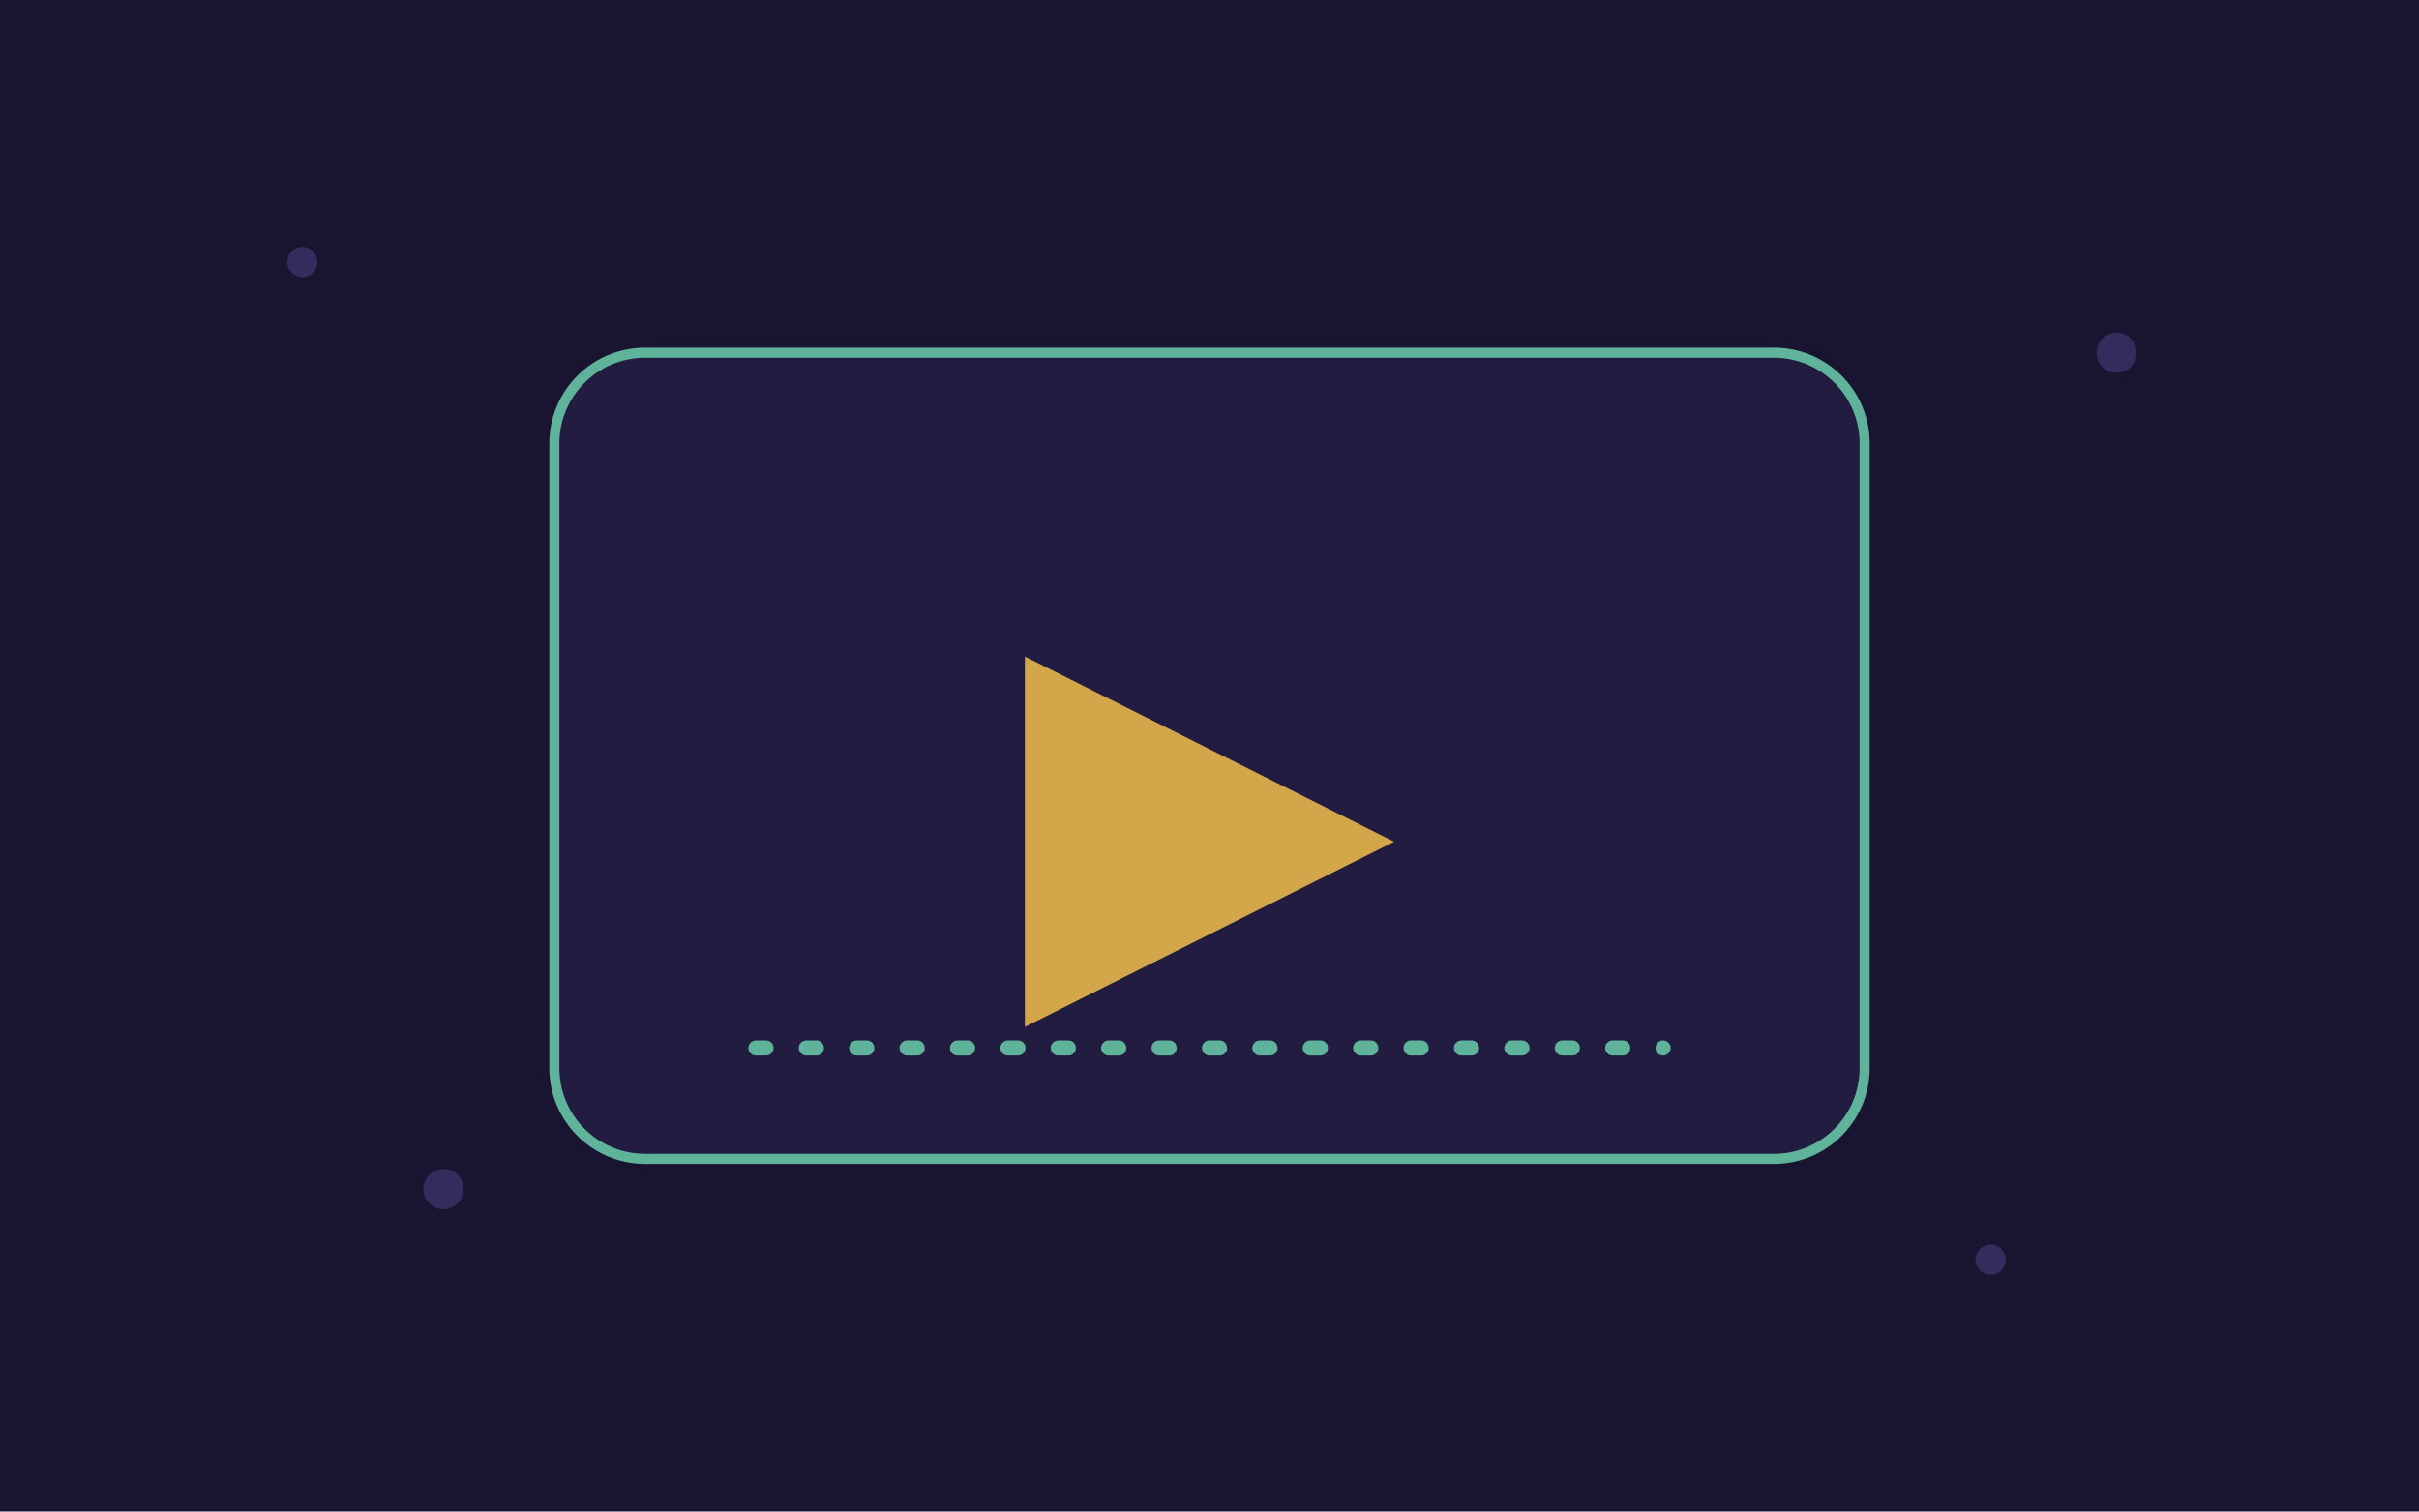
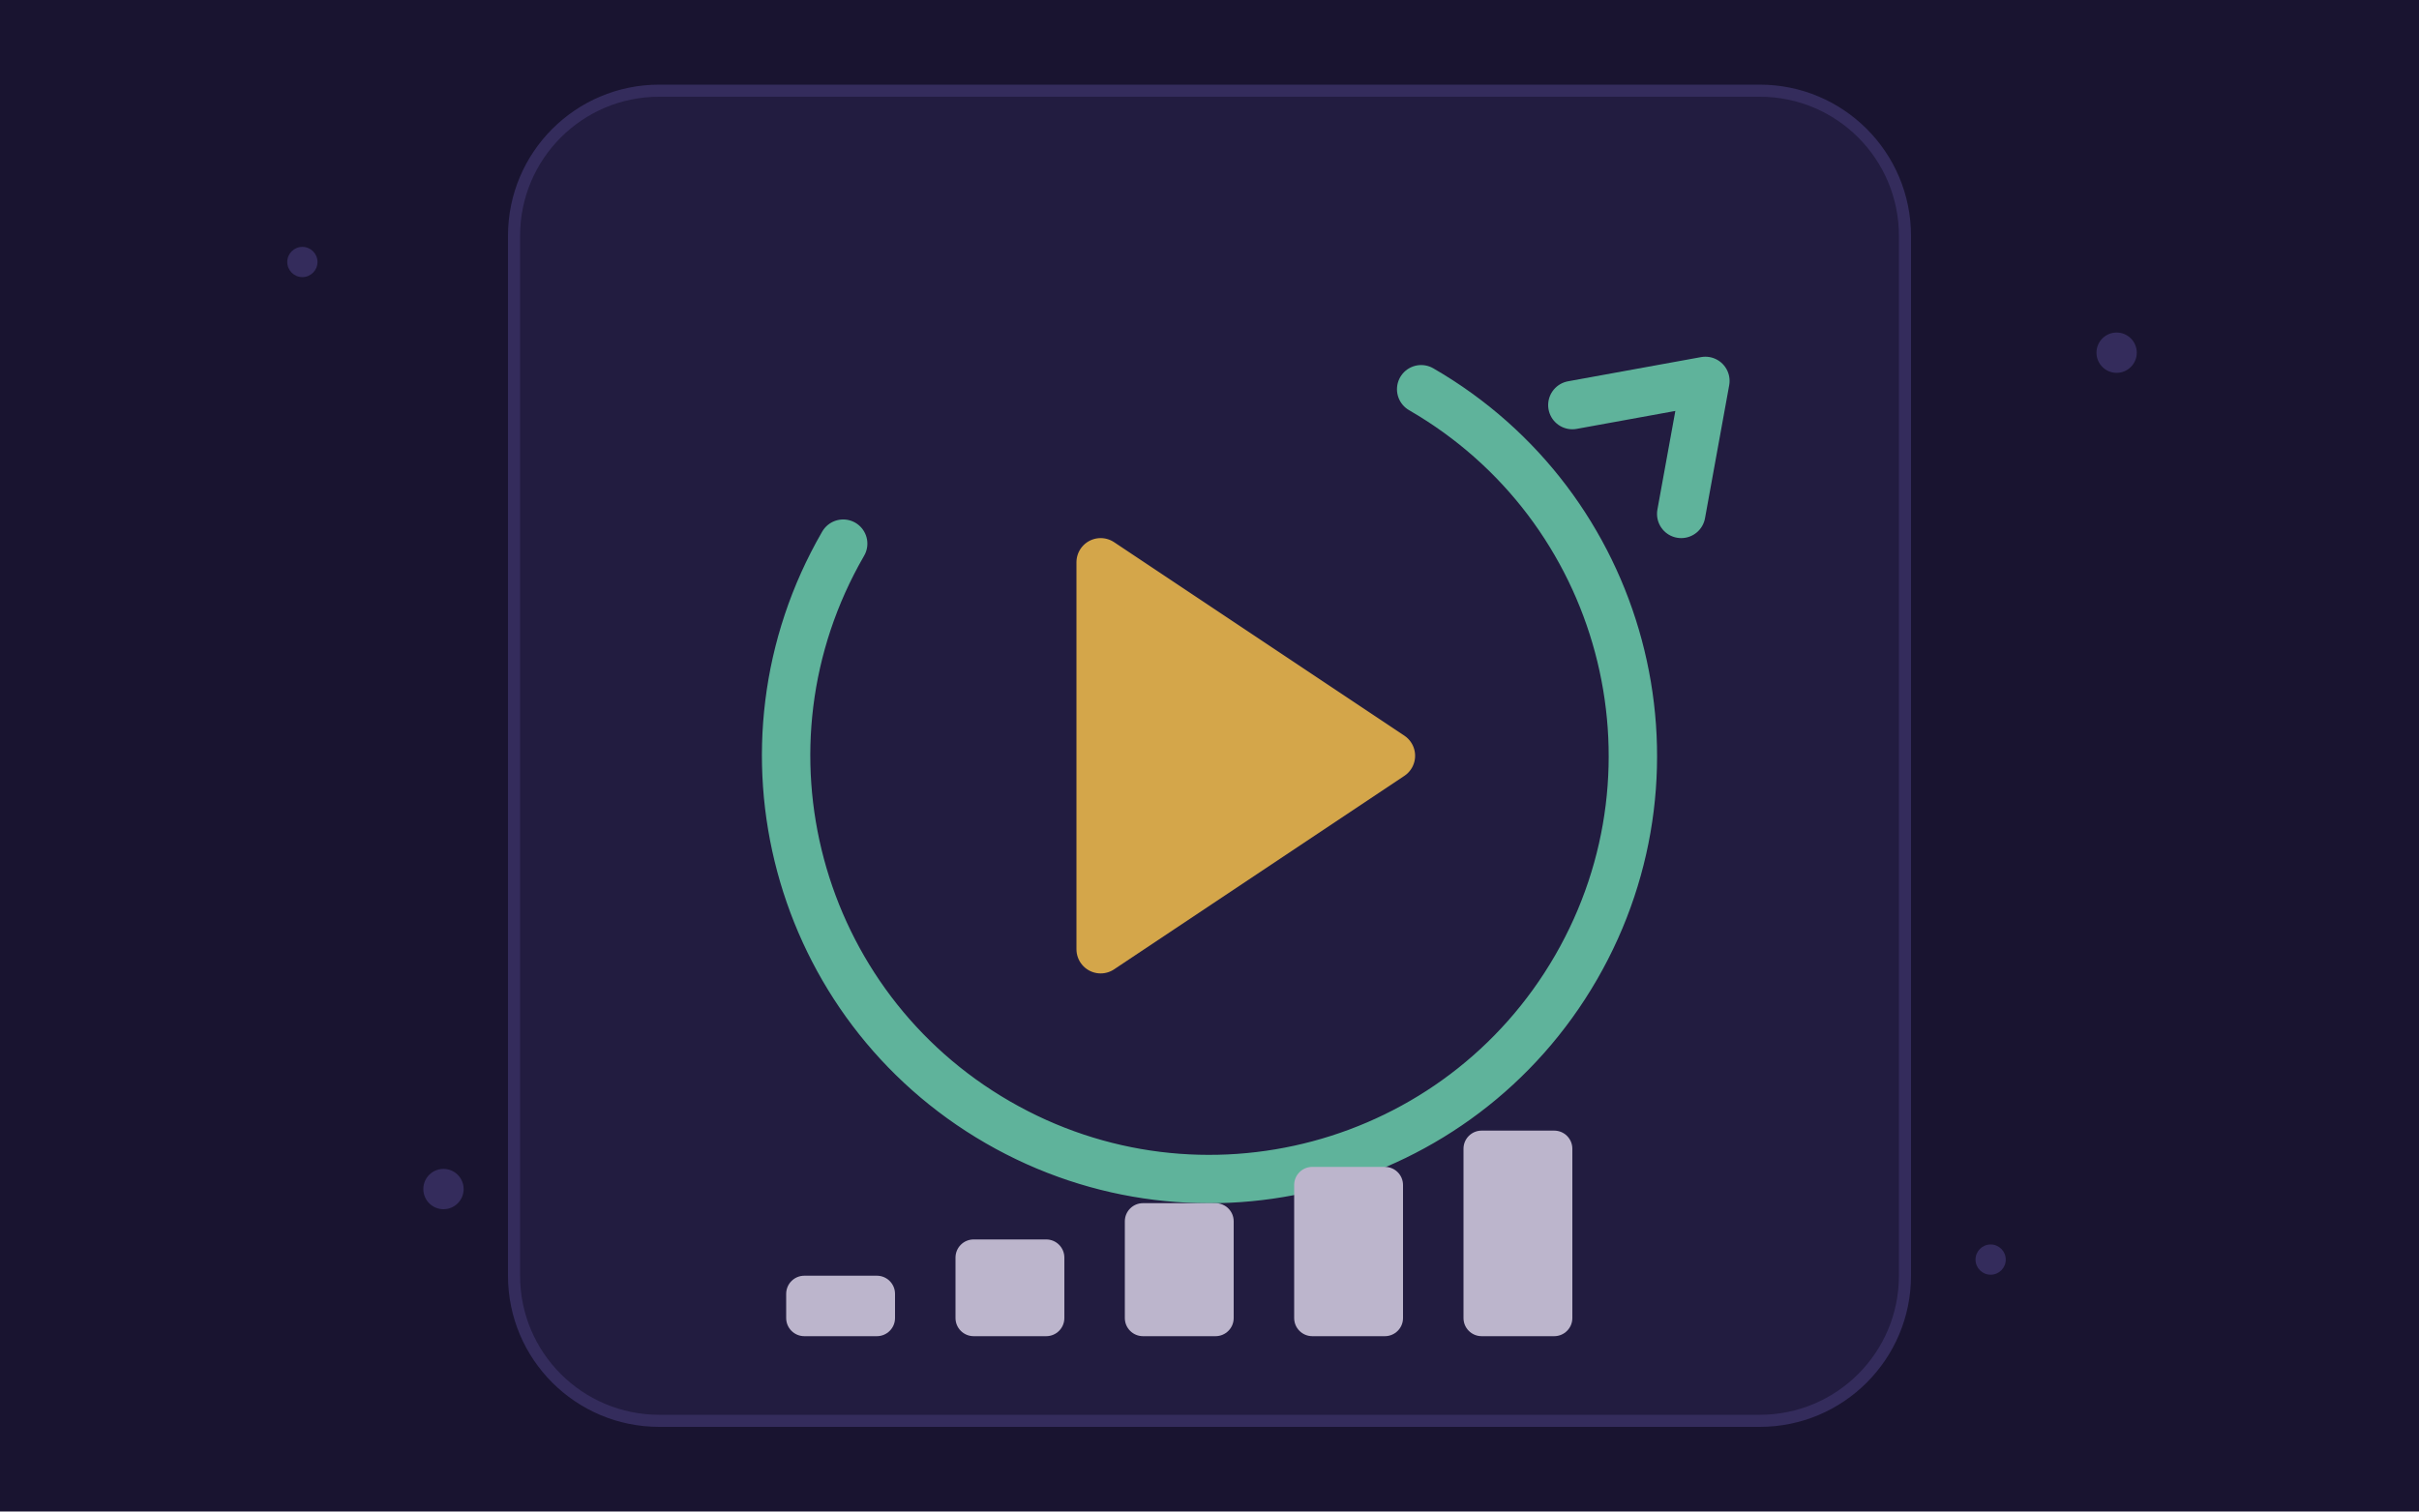
<svg xmlns="http://www.w3.org/2000/svg" viewBox="0 0 480 300" role="img" aria-label="Estudia un tema Original">
  <rect width="480" height="300" fill="#191430" />
  <circle cx="60" cy="52" r="3" fill="#342c5c" />
  <circle cx="420" cy="70" r="4" fill="#342c5c" />
  <circle cx="395" cy="250" r="3" fill="#342c5c" />
  <circle cx="88" cy="236" r="4" fill="#342c5c" />
-   <rect x="110" y="70" width="260" height="160" rx="18" fill="#221c40" stroke="#5fb39b" stroke-width="2" />
-   <text x="240" y="192" text-anchor="middle" font-family="Marcellus, Georgia, serif" font-size="96" fill="#d4a64a">▶</text>
-   <path d="M150 208 H330" stroke="#5fb39b" stroke-width="3" stroke-dasharray="2 8" stroke-linecap="round" />
+   <g transform="translate(240 150) scale(1.2) translate(-240 -150)">
+     <rect x="125" y="40" width="230" height="220" rx="24" fill="#221c40" stroke="#342c5c" stroke-width="2" />
+     <circle cx="240" cy="150" r="70" fill="none" stroke="#5fb39b" stroke-width="8" stroke-dasharray="330 110" stroke-linecap="round" transform="rotate(-60 240 150)" />
+     <path d="M300 92l22-4-4 22" fill="none" stroke="#5fb39b" stroke-width="8" stroke-linecap="round" stroke-linejoin="round" />
+     <path d="M222 118L270 150 222 182Z" fill="#d4a64a" stroke="#d4a64a" stroke-width="8" stroke-linejoin="round" />
+     <g fill="#bcb5cc">
+       <rect x="170" y="236" width="18" height="10" rx="3" />
+       <rect x="198" y="230" width="18" height="16" rx="3" />
+       <rect x="226" y="224" width="18" height="22" rx="3" />
+       <rect x="254" y="218" width="18" height="28" rx="3" />
+       <rect x="282" y="212" width="18" height="34" rx="3" />
+     </g>
+   </g>
</svg>
